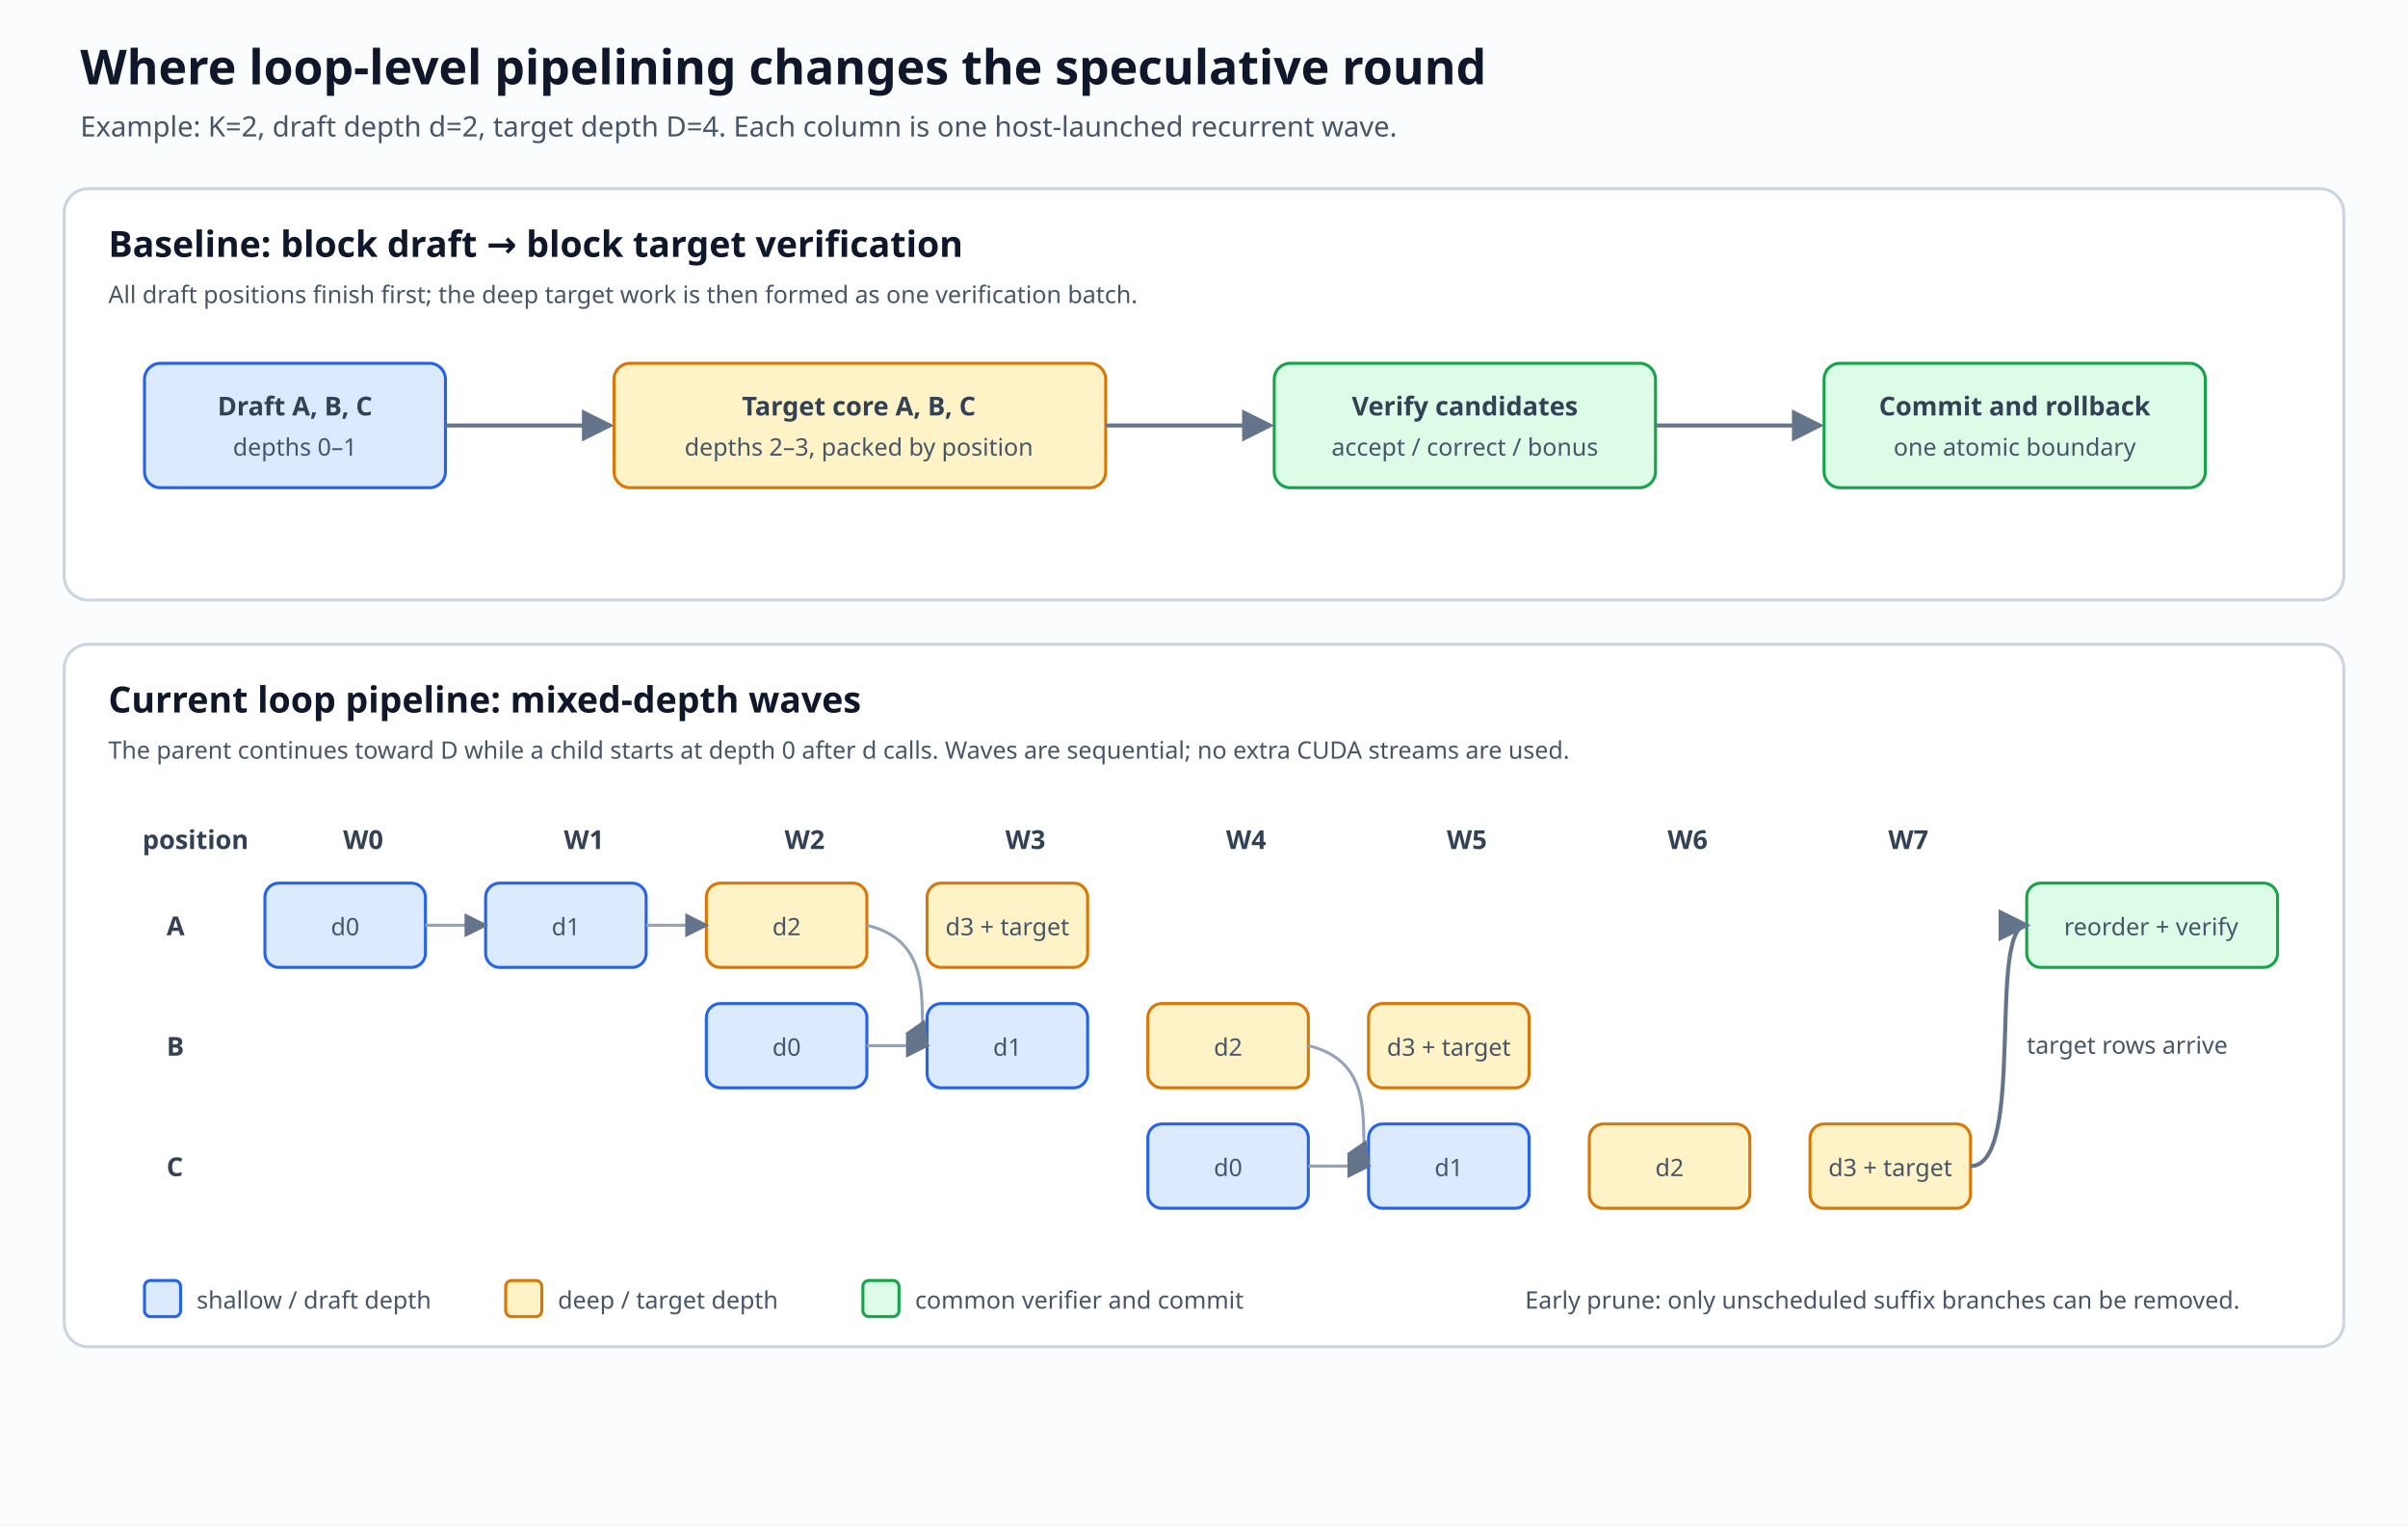
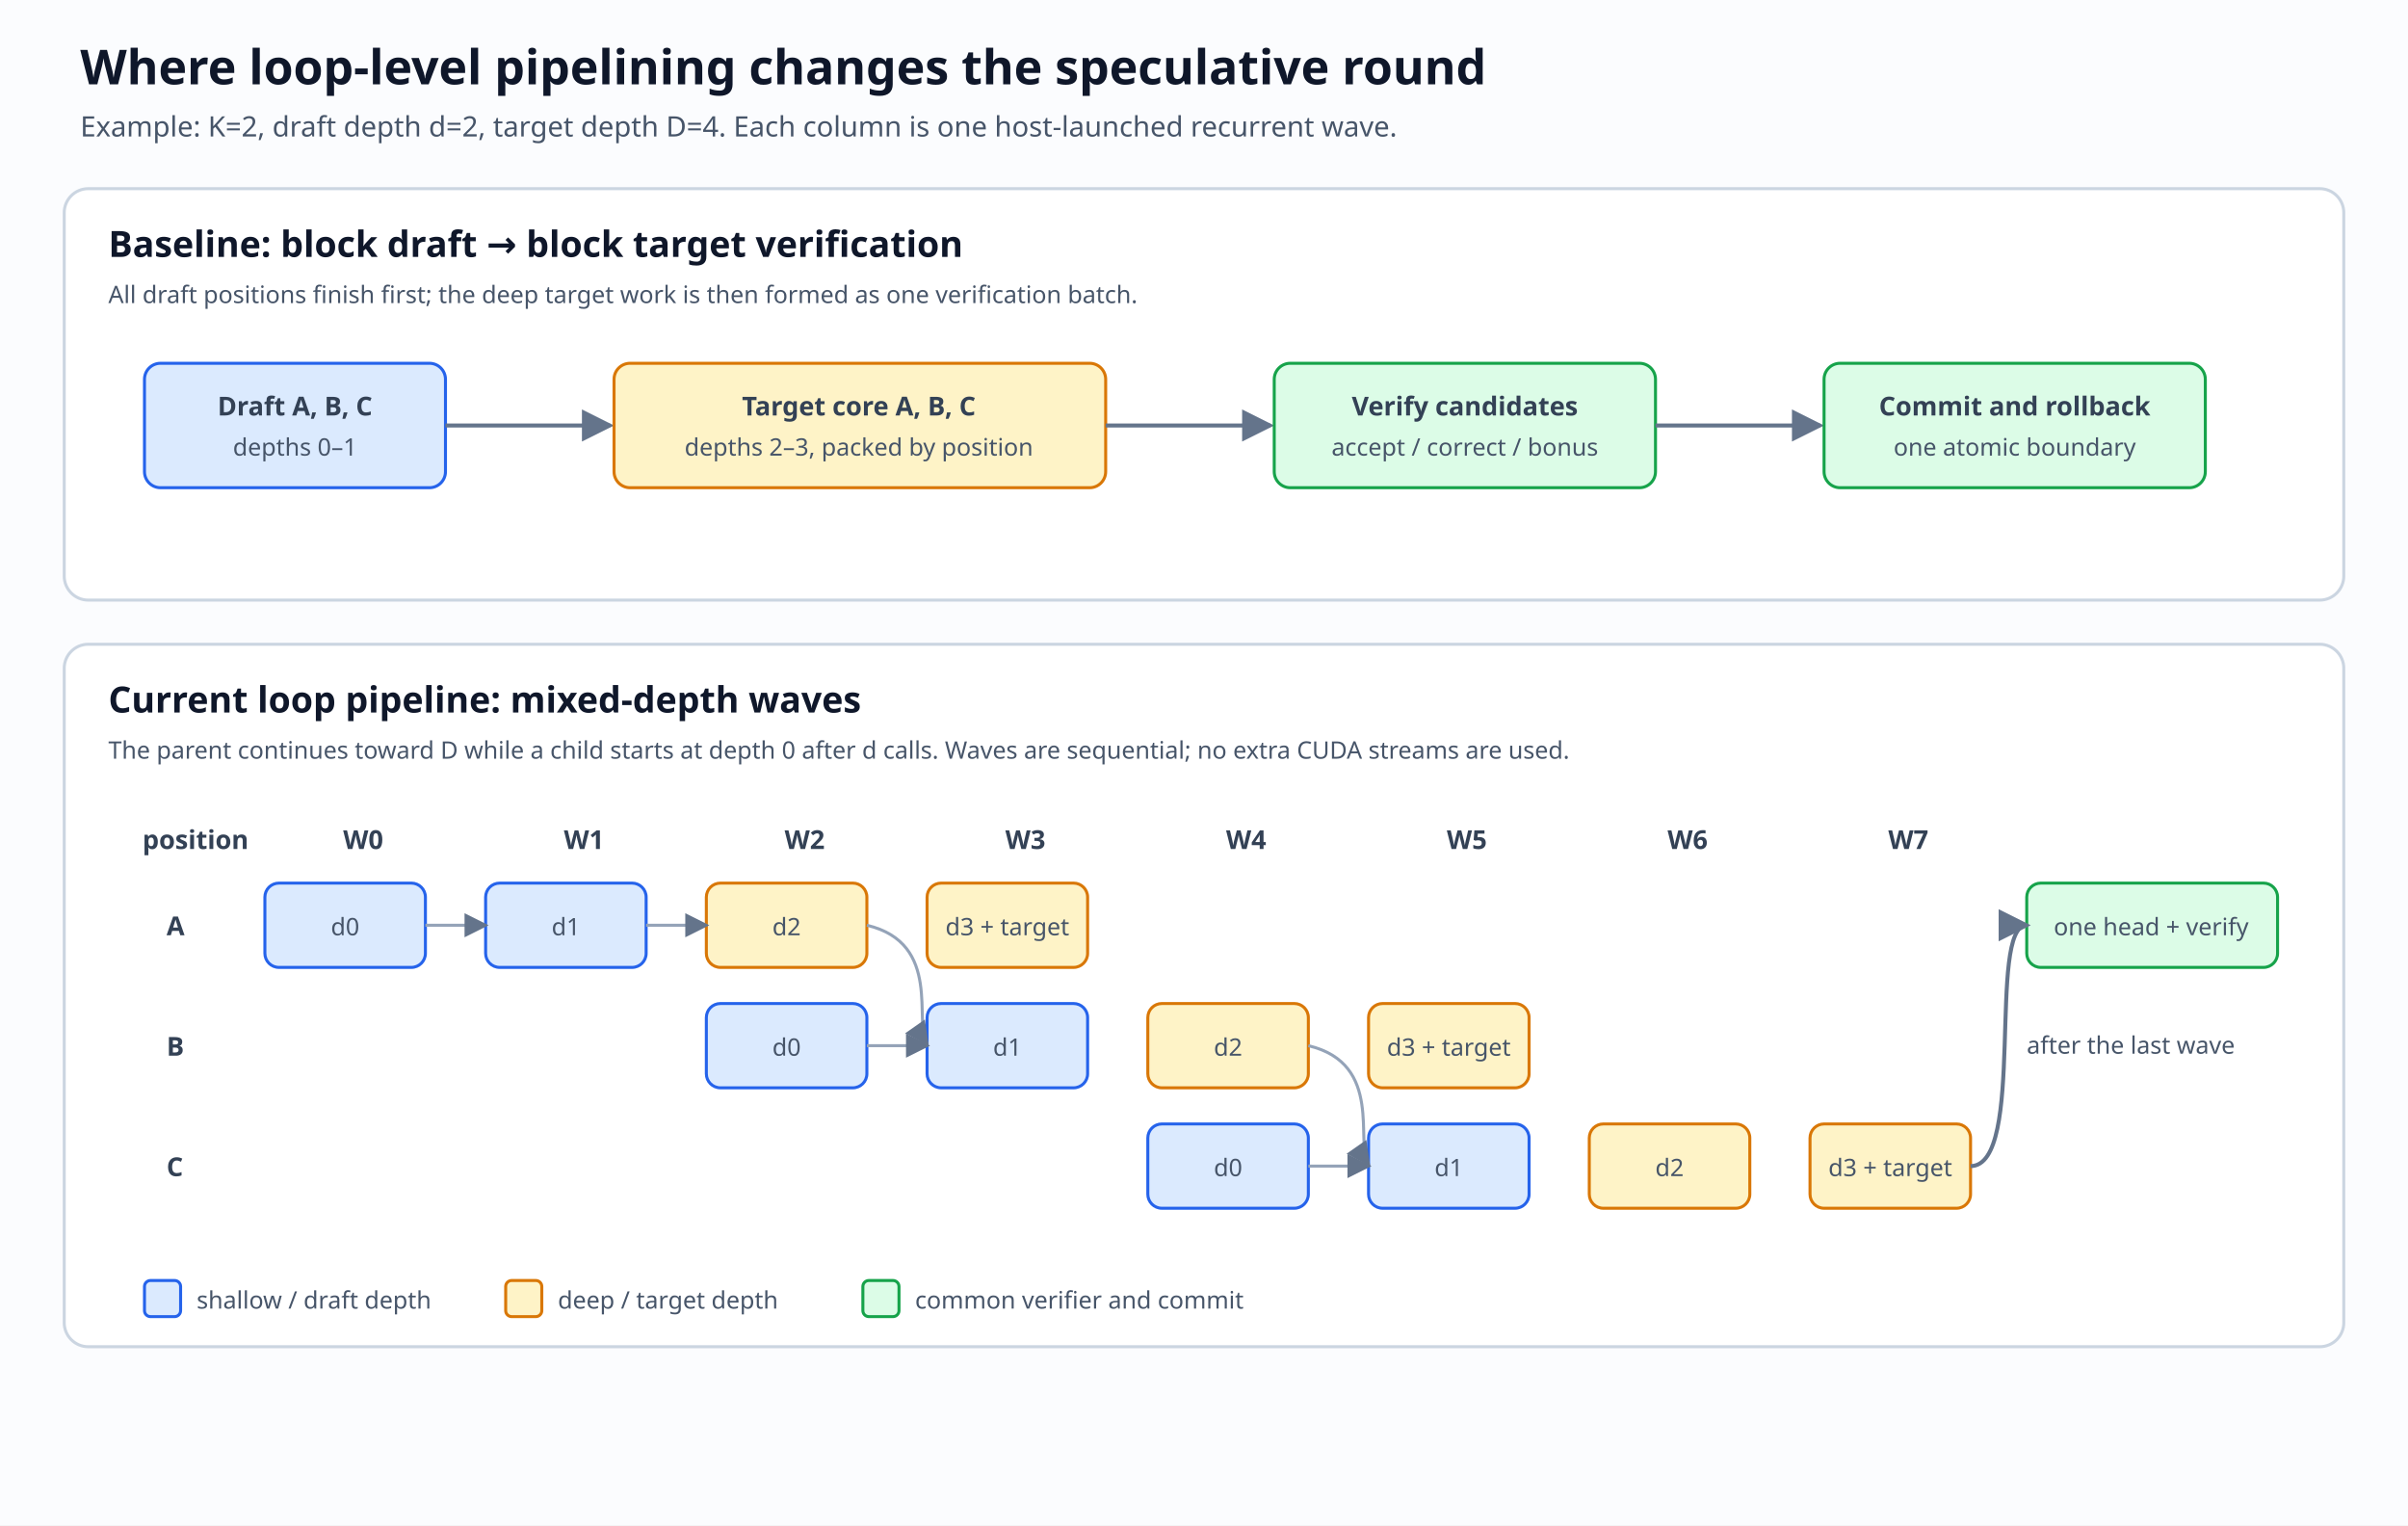
<svg xmlns="http://www.w3.org/2000/svg" width="1200" height="760" viewBox="0 0 1200 760" role="img" aria-labelledby="title desc">
  <style>
    .bg { fill: #fbfcfe; }
    .panel { fill: #ffffff; stroke: #cbd5e1; stroke-width: 1.5; }
    .title { font: 700 24px sans-serif; fill: #0f172a; }
    .subtitle { font: 400 14px sans-serif; fill: #475569; }
    .lane { font: 700 18px sans-serif; fill: #0f172a; }
    .label { font: 600 13px sans-serif; fill: #334155; }
    .small { font: 400 12px sans-serif; fill: #475569; }
    .wave { font: 600 12px sans-serif; fill: #64748b; }
    .draft { fill: #dbeafe; stroke: #2563eb; stroke-width: 1.5; }
    .deep { fill: #fef3c7; stroke: #d97706; stroke-width: 1.5; }
    .verify { fill: #dcfce7; stroke: #16a34a; stroke-width: 1.5; }
-     .prune { fill: #fee2e2; stroke: #dc2626; stroke-width: 1.5; }
    .arrow { fill: none; stroke: #64748b; stroke-width: 2; marker-end: url(#arrow); }
    .thin-arrow { fill: none; stroke: #94a3b8; stroke-width: 1.5; marker-end: url(#arrow); }
  </style>
  <defs>
    <marker id="arrow" markerWidth="8" markerHeight="8" refX="7" refY="4" orient="auto">
      <path d="M0,0 L8,4 L0,8 z" fill="#64748b" />
    </marker>
  </defs>
  <rect class="bg" width="1200" height="760" />
  <text class="title" x="40" y="42">Where loop-level pipelining changes the speculative round</text>
  <text class="subtitle" x="40" y="68">Example: K=2, draft depth d=2, target depth D=4. Each column is one host-launched recurrent wave.</text>
  <rect class="panel" x="32" y="94" width="1136" height="205" rx="12" />
  <text class="lane" x="54" y="128">Baseline: block draft → block target verification</text>
  <text class="small" x="54" y="151">All draft positions finish first; the deep target work is then formed as one verification batch.</text>
  <rect class="draft" x="72" y="181" width="150" height="62" rx="8" />
  <text class="label" x="147" y="207" text-anchor="middle">Draft A, B, C</text>
  <text class="small" x="147" y="227" text-anchor="middle">depths 0–1</text>
  <path class="arrow" d="M222 212 H304" />
  <rect class="deep" x="306" y="181" width="245" height="62" rx="8" />
  <text class="label" x="428" y="207" text-anchor="middle">Target core A, B, C</text>
  <text class="small" x="428" y="227" text-anchor="middle">depths 2–3, packed by position</text>
  <path class="arrow" d="M551 212 H633" />
  <rect class="verify" x="635" y="181" width="190" height="62" rx="8" />
  <text class="label" x="730" y="207" text-anchor="middle">Verify candidates</text>
  <text class="small" x="730" y="227" text-anchor="middle">accept / correct / bonus</text>
  <path class="arrow" d="M825 212 H907" />
  <rect class="verify" x="909" y="181" width="190" height="62" rx="8" />
  <text class="label" x="1004" y="207" text-anchor="middle">Commit and rollback</text>
  <text class="small" x="1004" y="227" text-anchor="middle">one atomic boundary</text>
  <rect class="panel" x="32" y="321" width="1136" height="350" rx="12" />
  <text class="lane" x="54" y="355">Current loop pipeline: mixed-depth waves</text>
  <text class="small" x="54" y="378">The parent continues toward D while a child starts at depth 0 after d calls. Waves are sequential; no extra CUDA streams are used.</text>
  <text class="label" x="71" y="423">position</text>
  <text class="label" x="171" y="423">W0</text>
  <text class="label" x="281" y="423">W1</text>
  <text class="label" x="391" y="423">W2</text>
  <text class="label" x="501" y="423">W3</text>
  <text class="label" x="611" y="423">W4</text>
  <text class="label" x="721" y="423">W5</text>
  <text class="label" x="831" y="423">W6</text>
  <text class="label" x="941" y="423">W7</text>
  <text class="label" x="83" y="466">A</text>
  <text class="label" x="83" y="526">B</text>
  <text class="label" x="83" y="586">C</text>
  <rect class="draft" x="132" y="440" width="80" height="42" rx="7" />
  <text class="small" x="172" y="466" text-anchor="middle">d0</text>
  <rect class="draft" x="242" y="440" width="80" height="42" rx="7" />
  <text class="small" x="282" y="466" text-anchor="middle">d1</text>
  <rect class="deep" x="352" y="440" width="80" height="42" rx="7" />
  <text class="small" x="392" y="466" text-anchor="middle">d2</text>
  <rect class="deep" x="462" y="440" width="80" height="42" rx="7" />
  <text class="small" x="502" y="466" text-anchor="middle">d3 + target</text>
  <rect class="draft" x="352" y="500" width="80" height="42" rx="7" />
  <text class="small" x="392" y="526" text-anchor="middle">d0</text>
  <rect class="draft" x="462" y="500" width="80" height="42" rx="7" />
  <text class="small" x="502" y="526" text-anchor="middle">d1</text>
  <rect class="deep" x="572" y="500" width="80" height="42" rx="7" />
  <text class="small" x="612" y="526" text-anchor="middle">d2</text>
  <rect class="deep" x="682" y="500" width="80" height="42" rx="7" />
  <text class="small" x="722" y="526" text-anchor="middle">d3 + target</text>
  <rect class="draft" x="572" y="560" width="80" height="42" rx="7" />
  <text class="small" x="612" y="586" text-anchor="middle">d0</text>
  <rect class="draft" x="682" y="560" width="80" height="42" rx="7" />
  <text class="small" x="722" y="586" text-anchor="middle">d1</text>
  <rect class="deep" x="792" y="560" width="80" height="42" rx="7" />
  <text class="small" x="832" y="586" text-anchor="middle">d2</text>
  <rect class="deep" x="902" y="560" width="80" height="42" rx="7" />
  <text class="small" x="942" y="586" text-anchor="middle">d3 + target</text>
  <path class="thin-arrow" d="M212 461 H242" />
  <path class="thin-arrow" d="M322 461 H352" />
  <path class="thin-arrow" d="M432 521 H462" />
  <path class="thin-arrow" d="M652 581 H682" />
  <path class="thin-arrow" d="M432 461 C470 470 455 510 462 520" />
  <path class="thin-arrow" d="M652 521 C690 530 675 570 682 580" />
  <rect class="verify" x="1010" y="440" width="125" height="42" rx="7" />
-   <text class="small" x="1072" y="466" text-anchor="middle">reorder + verify</text>
+   <text class="small" x="1072" y="466" text-anchor="middle">one head + verify</text>
  <path class="arrow" d="M982 581 C1010 581 990 461 1010 461" />
-   <text class="small" x="1010" y="525">target rows arrive</text>
+   <text class="small" x="1010" y="525">after the last wave</text>
  <rect class="draft" x="72" y="638" width="18" height="18" rx="3" />
  <text class="small" x="98" y="652">shallow / draft depth</text>
  <rect class="deep" x="252" y="638" width="18" height="18" rx="3" />
  <text class="small" x="278" y="652">deep / target depth</text>
  <rect class="verify" x="430" y="638" width="18" height="18" rx="3" />
  <text class="small" x="456" y="652">common verifier and commit</text>
-   <text class="small" x="760" y="652">Early prune: only unscheduled suffix branches can be removed.</text>
</svg>
